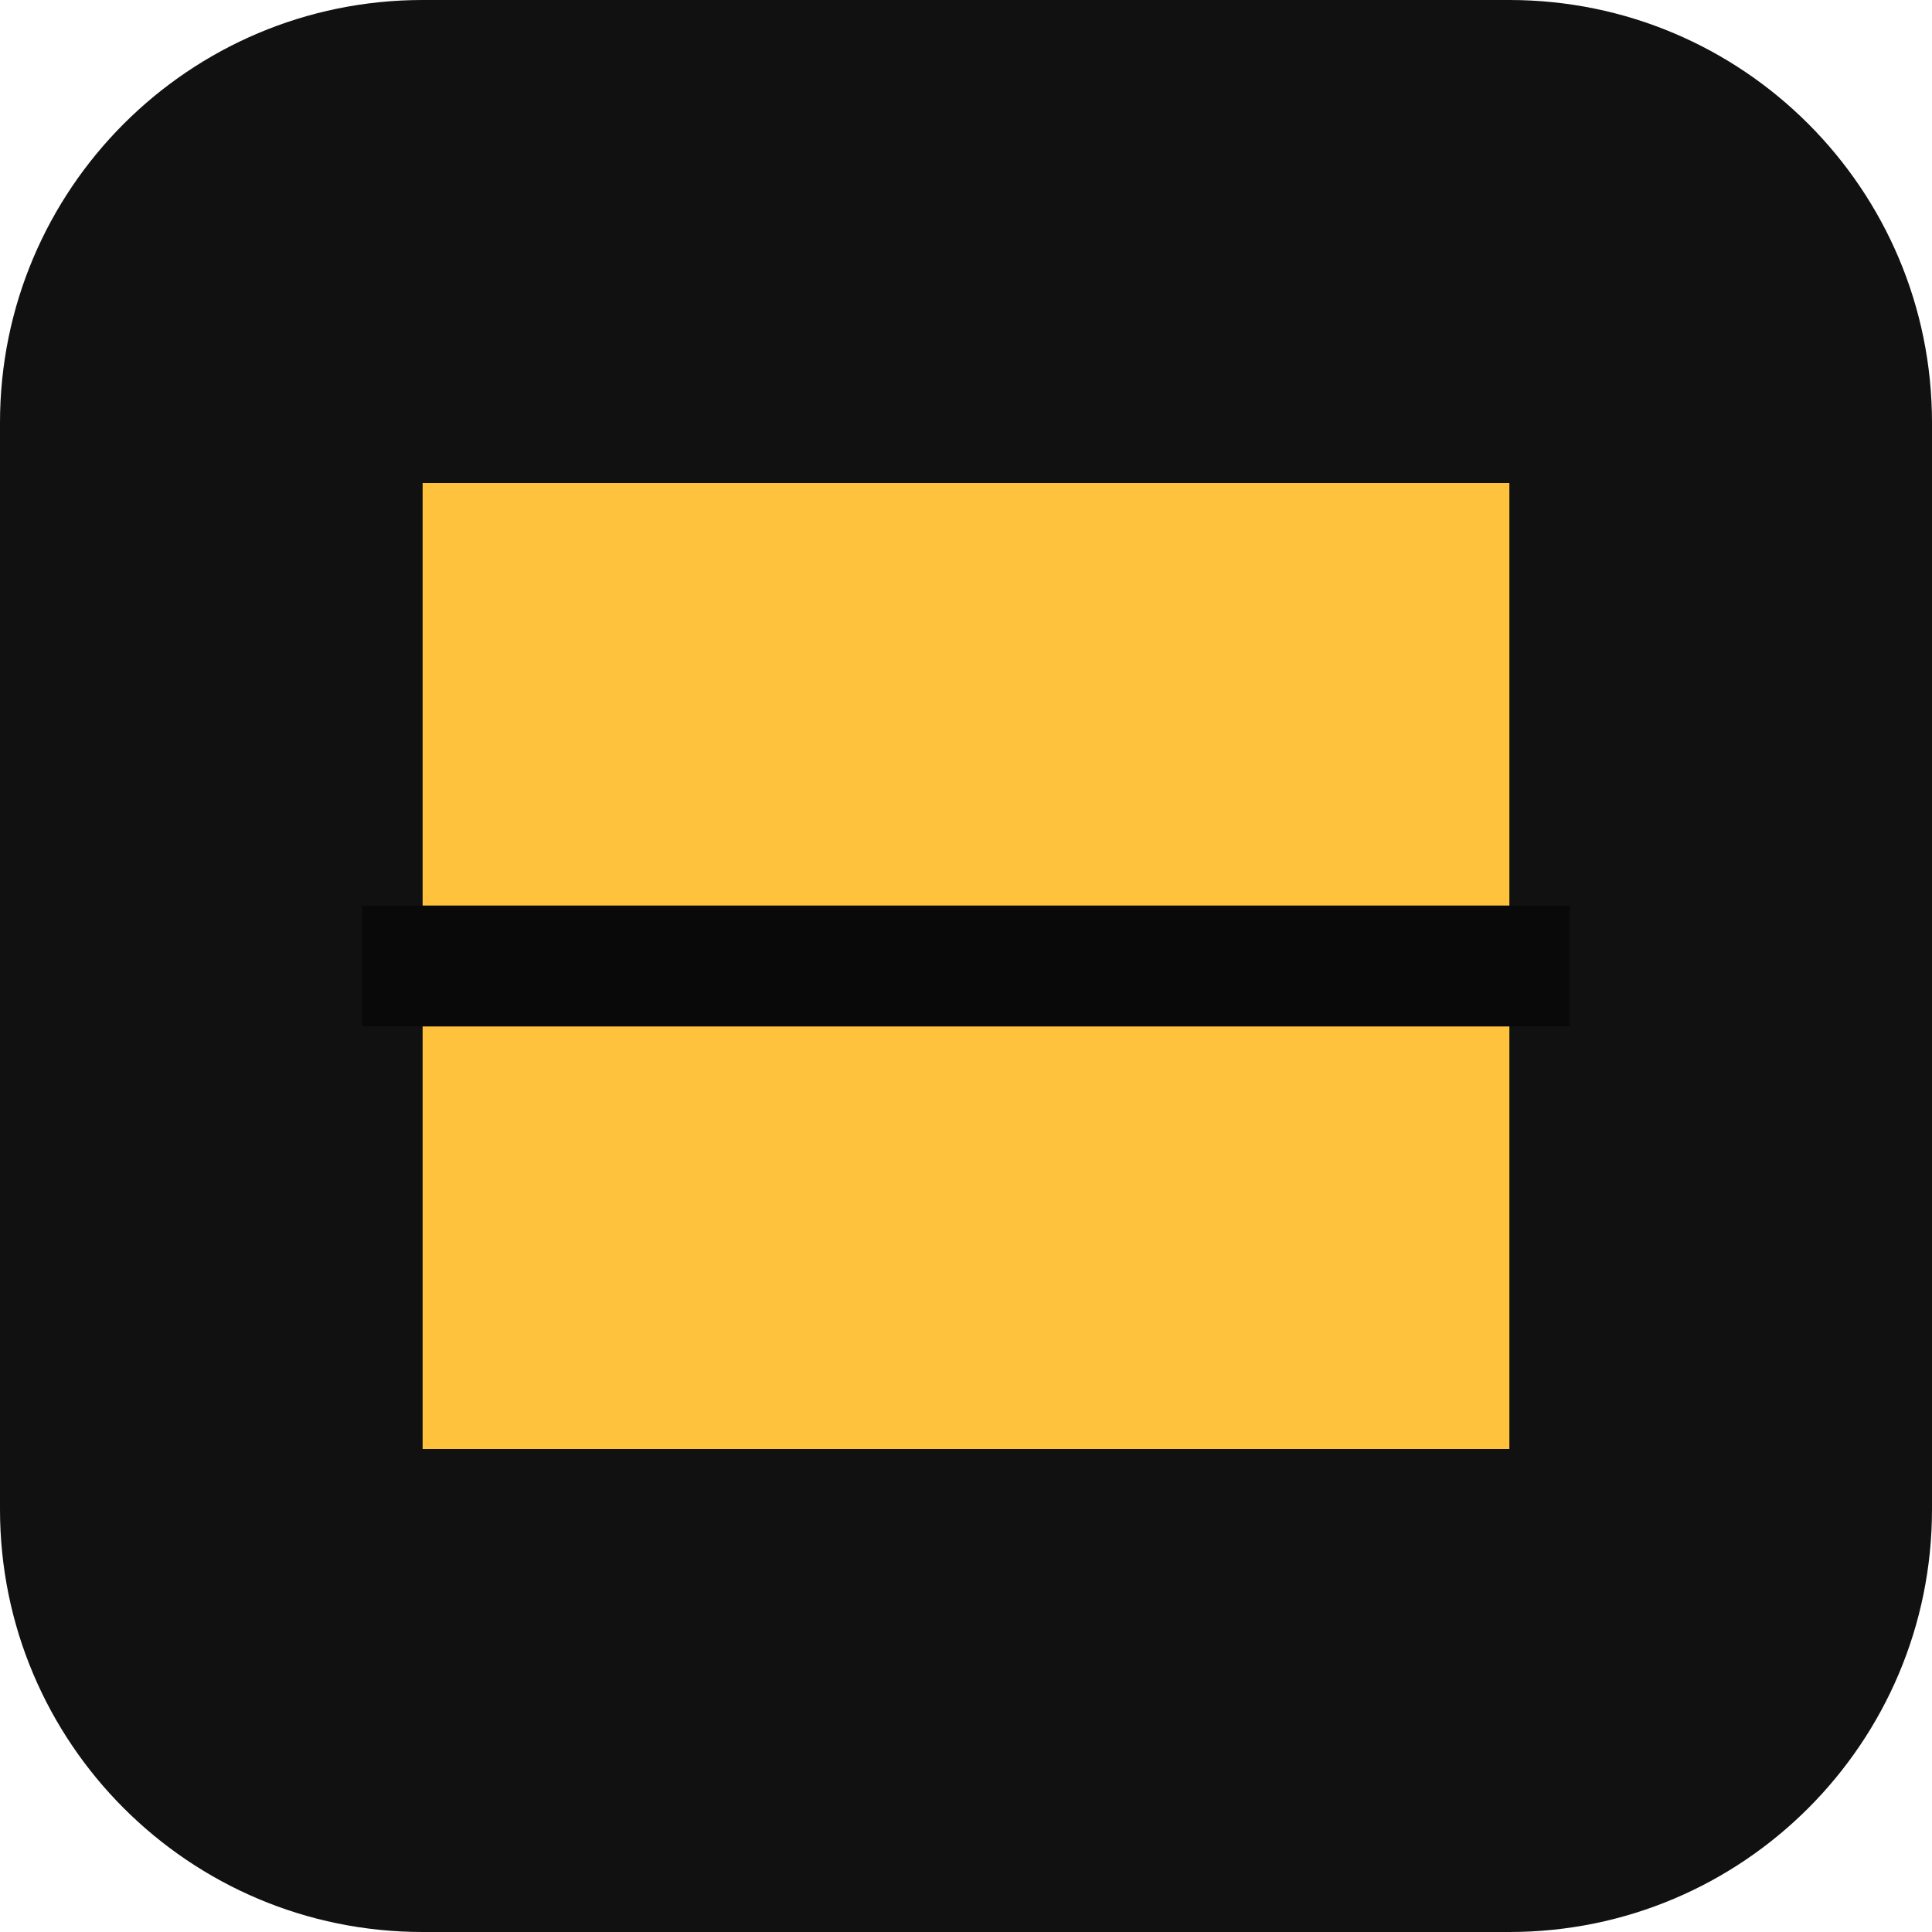
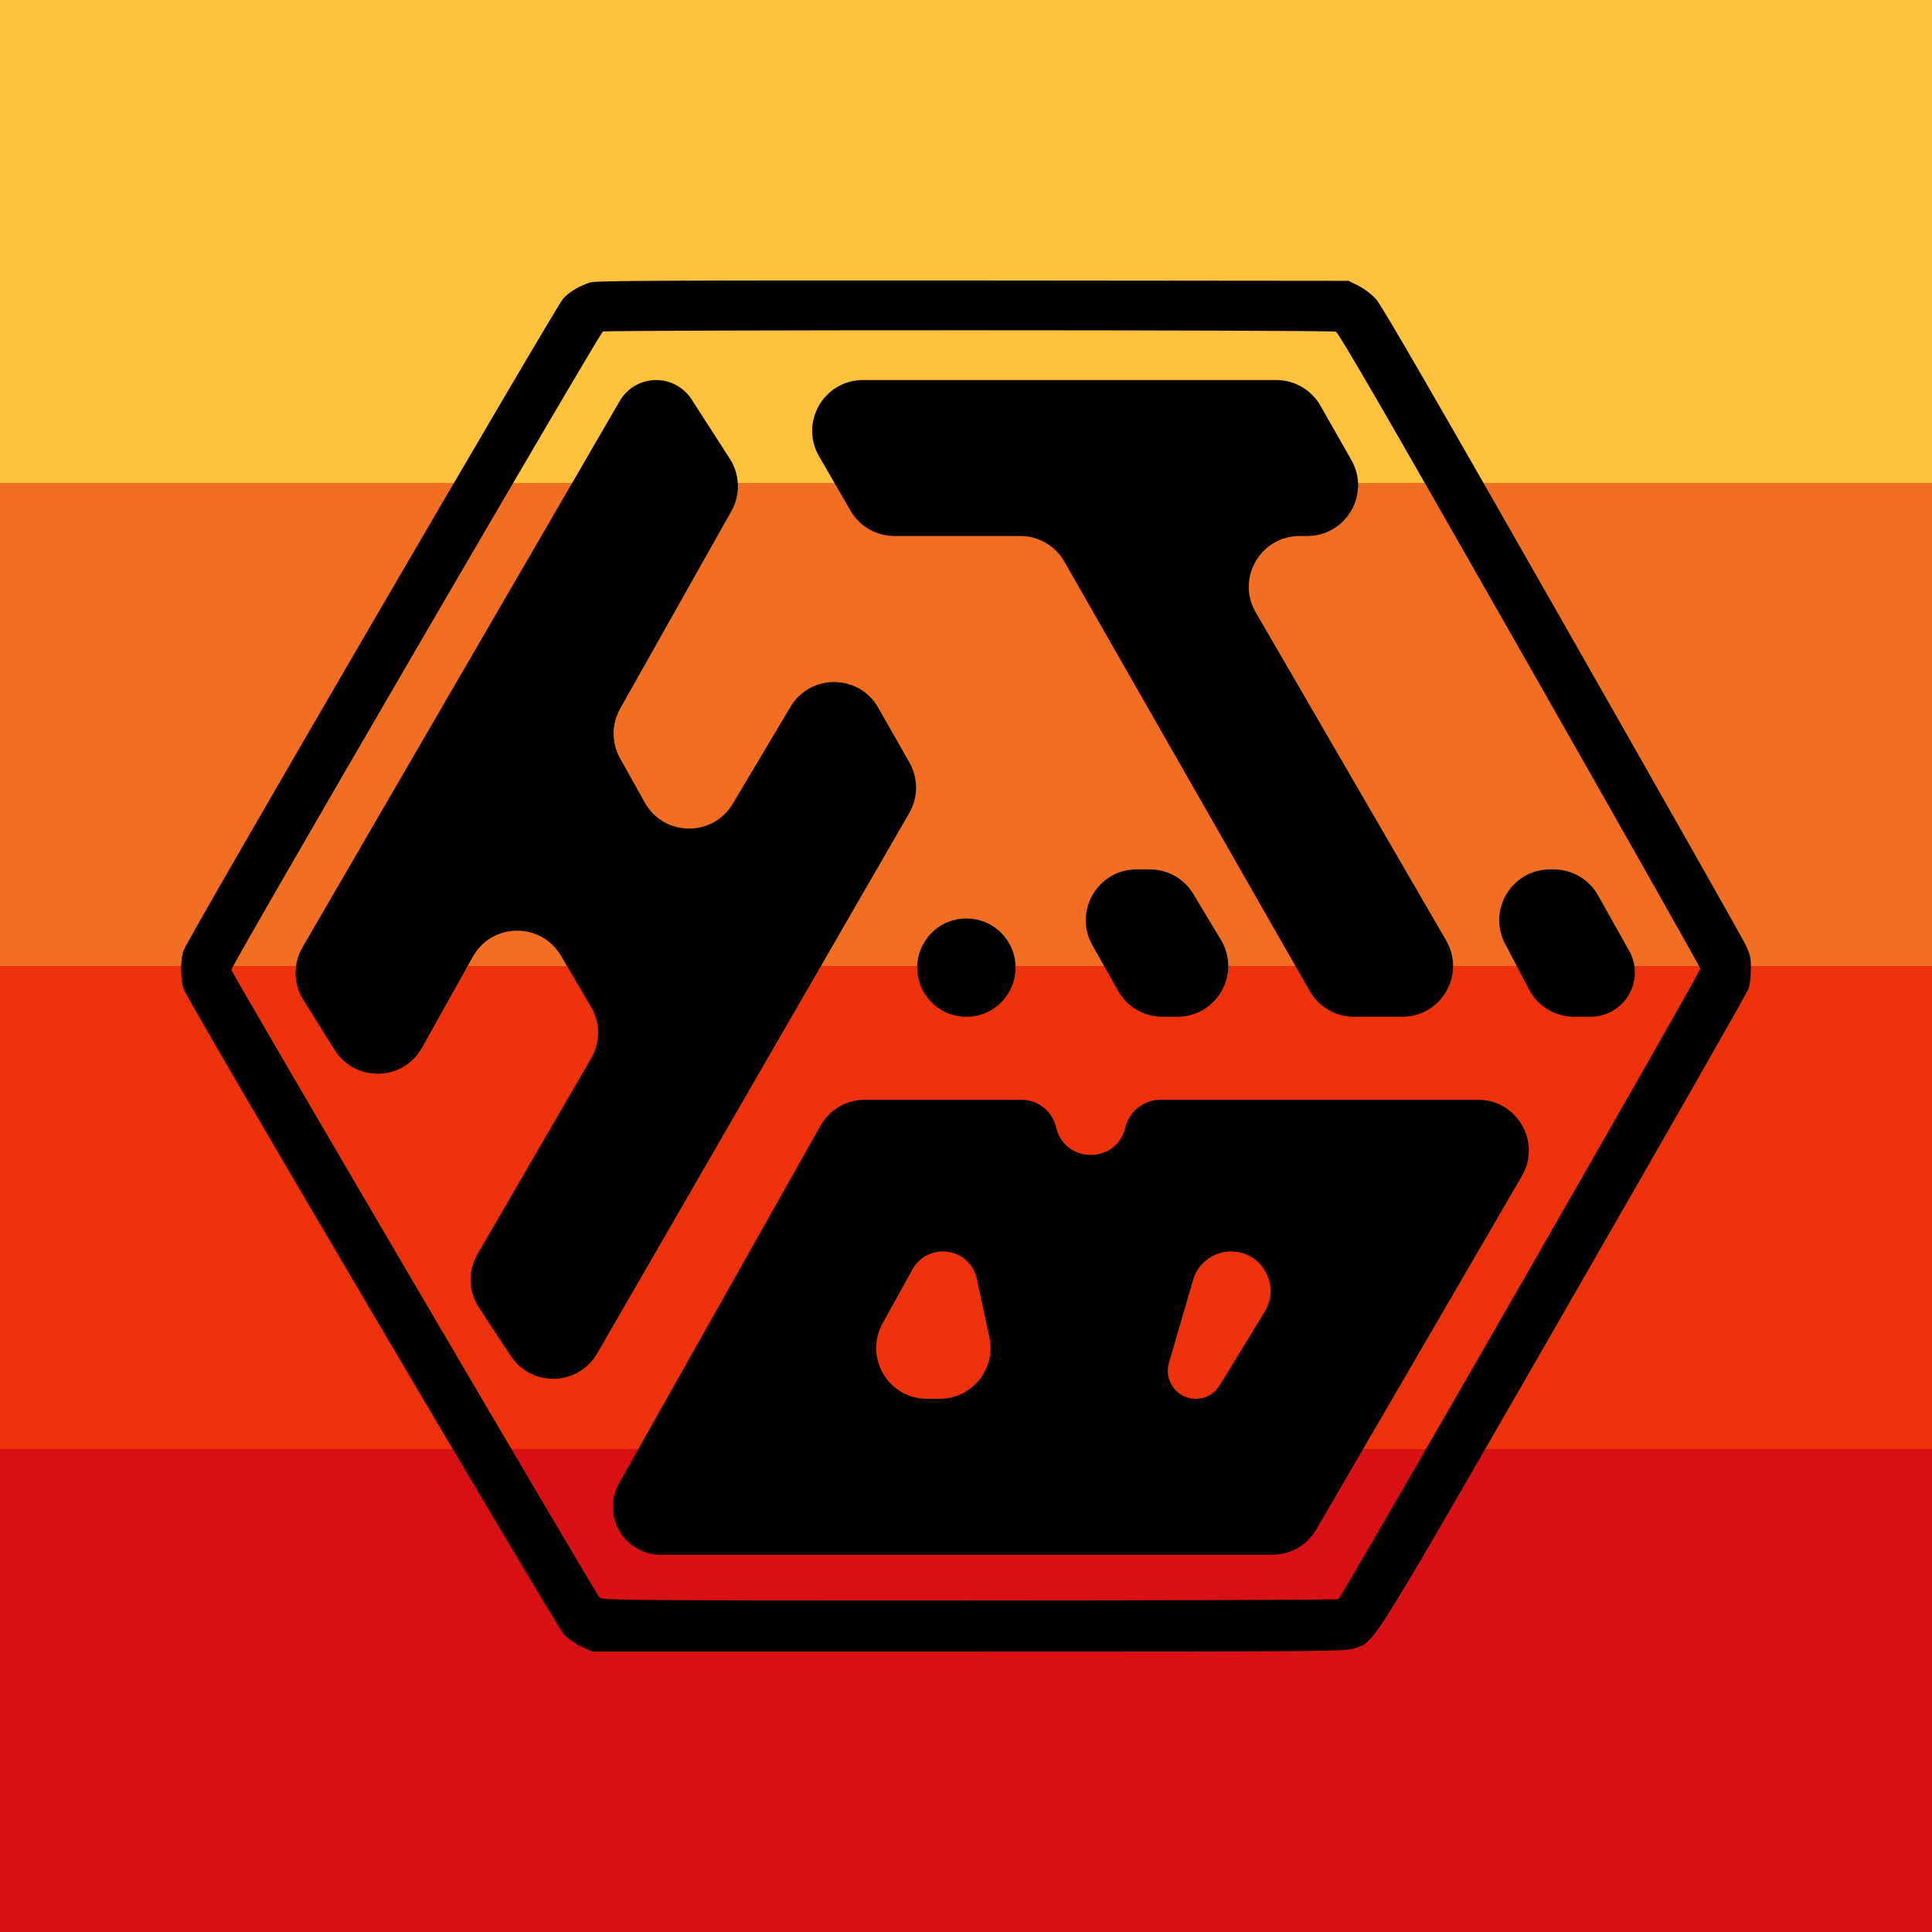
- <svg xmlns="http://www.w3.org/2000/svg" viewBox="0 0 32 32">
-   <rect width="32" height="32" rx="7" fill="#111" />
-   <path d="M7 8h18v7H7zm0 9h18v7H7z" fill="#FEC23C" />
-   <path d="M6 15h20v2H6z" fill="#090909" />
+ <svg xmlns="http://www.w3.org/2000/svg" viewBox="0 0 256 256">
+   <path d="M0 0H256V64H0Z" fill="#fec23d" />
+   <path d="M0 64H256V128H0Z" fill="#f26e23" />
+   <path d="M0 128H256V192H0Z" fill="#ee320c" />
+   <path d="M0 192H256V256H0Z" fill="#d91114" />
+   <g transform="translate(24 37.16) scale(1.682222)">
+     <g id="Group 653">
+       <path id="Path 151" d="M68.919 66.707C69.576 69.555 73.608 69.62 74.356 66.795L74.395 66.648C74.725 65.403 75.852 64.536 77.139 64.536H102.15C105.235 64.536 107.158 67.881 105.607 70.547L89.411 98.387C88.695 99.618 87.378 100.376 85.953 100.376H37.781C36.383 100.376 35.099 99.603 34.444 98.367C33.843 97.231 33.861 95.867 34.492 94.747L50.365 66.572C51.074 65.314 52.406 64.536 53.85 64.536H66.189C67.494 64.536 68.626 65.436 68.919 66.707ZM43.219 14.045C44.022 15.292 44.069 16.881 43.341 18.174L34.581 33.728C33.897 34.943 33.894 36.426 34.574 37.642L36.521 41.127C38.024 43.816 41.874 43.869 43.45 41.222L47.996 33.587C49.565 30.951 53.394 30.989 54.91 33.655L57.366 37.973C58.068 39.208 58.063 40.722 57.353 41.952L32.772 84.515C31.284 87.09 27.607 87.2 25.969 84.718L23.461 80.918C22.625 79.65 22.578 78.019 23.34 76.706L32.305 61.261C33.031 60.012 33.026 58.468 32.293 57.224L29.916 53.187C28.349 50.526 24.485 50.569 22.978 53.266L18.971 60.435C17.487 63.091 13.7 63.184 12.087 60.604L9.624 56.662C8.838 55.404 8.812 53.816 9.557 52.533L34.549 9.497C35.143 8.474 36.236 7.845 37.418 7.845C38.546 7.845 39.596 8.418 40.207 9.367L43.219 14.045ZM60.002 76.483C59.006 76.483 58.088 77.024 57.605 77.896L55.248 82.154C53.773 84.82 55.701 88.091 58.748 88.091H59.754C62.3 88.091 64.198 85.745 63.666 83.256L62.682 78.65C62.412 77.386 61.295 76.483 60.002 76.483ZM82.7 76.483C81.316 76.483 80.098 77.396 79.711 78.725L77.804 85.273C77.394 86.682 78.451 88.091 79.919 88.091C80.686 88.091 81.397 87.692 81.798 87.038L85.356 81.22C86.625 79.146 85.132 76.483 82.7 76.483ZM65.239 52.255C66.666 54.834 64.801 57.999 61.853 57.999C58.842 57.999 56.984 54.712 58.537 52.133C60.073 49.581 63.797 49.648 65.239 52.255ZM81.9 51.936C83.504 54.602 81.584 57.999 78.472 57.999H77.293C75.849 57.999 74.516 57.22 73.808 55.962L71.775 52.353C70.274 49.687 72.201 46.39 75.261 46.39H76.3C77.703 46.39 79.004 47.125 79.727 48.327L81.9 51.936ZM92.18 14.152C93.696 16.819 91.77 20.13 88.703 20.13H88.1C85.017 20.13 83.093 23.471 84.64 26.138L99.644 51.991C101.192 54.658 99.268 57.999 96.185 57.999H92.379C90.943 57.999 89.618 57.23 88.906 55.983L69.57 22.145C68.857 20.899 67.532 20.13 66.097 20.13H56.187C54.759 20.13 53.439 19.368 52.724 18.132L50.247 13.847C48.706 11.18 50.63 7.845 53.711 7.845H86.266C87.704 7.845 89.031 8.617 89.742 9.868L92.18 14.152ZM114.058 52.802C114.686 53.92 114.65 55.293 113.964 56.377C113.324 57.387 112.212 57.999 111.016 57.999H109.72C108.233 57.999 106.868 57.174 106.178 55.856L104.286 52.248C102.889 49.584 104.821 46.39 107.828 46.39H108.116C109.562 46.39 110.895 47.171 111.603 48.431L114.058 52.802Z" fill="black" />
+       <path id="Vector" d="M32.24 0.153C31.354 0.439 30.631 0.862 30.1 1.421C29.568 1.966 0.517 51.834 0.19 52.775C-0.083 53.511 -0.055 55.174 0.231 55.883C0.694 57.042 29.595 106.078 30.154 106.664C30.454 106.978 31.081 107.4 31.545 107.618L32.376 108H62.027C90.874 108 91.692 107.986 92.428 107.741C94.077 107.168 93.355 108.327 109.032 81.076C116.857 67.471 123.36 56.101 123.455 55.801C123.564 55.515 123.646 54.806 123.646 54.233C123.646 53.32 123.592 53.061 123.183 52.243C122.924 51.711 116.435 40.246 108.746 26.75C99.08 9.778 94.582 1.993 94.145 1.503C93.764 1.08 93.191 0.644 92.728 0.412L91.951 0.03L62.368 0.003C38.729 -0.01 32.676 0.017 32.24 0.153ZM90.955 4.038C91.187 4.134 94.854 10.459 105.447 29.068C113.245 42.755 119.638 54.07 119.665 54.206C119.706 54.451 91.446 103.678 91.146 103.869C91.064 103.924 77.991 103.978 62.082 103.978C34.721 103.978 33.153 103.965 32.949 103.733C32.594 103.338 3.953 54.506 3.953 54.301C3.953 53.961 32.962 4.134 33.222 4.025C33.59 3.888 90.587 3.888 90.955 4.038Z" fill="black" />
+     </g>
+   </g>
</svg>
